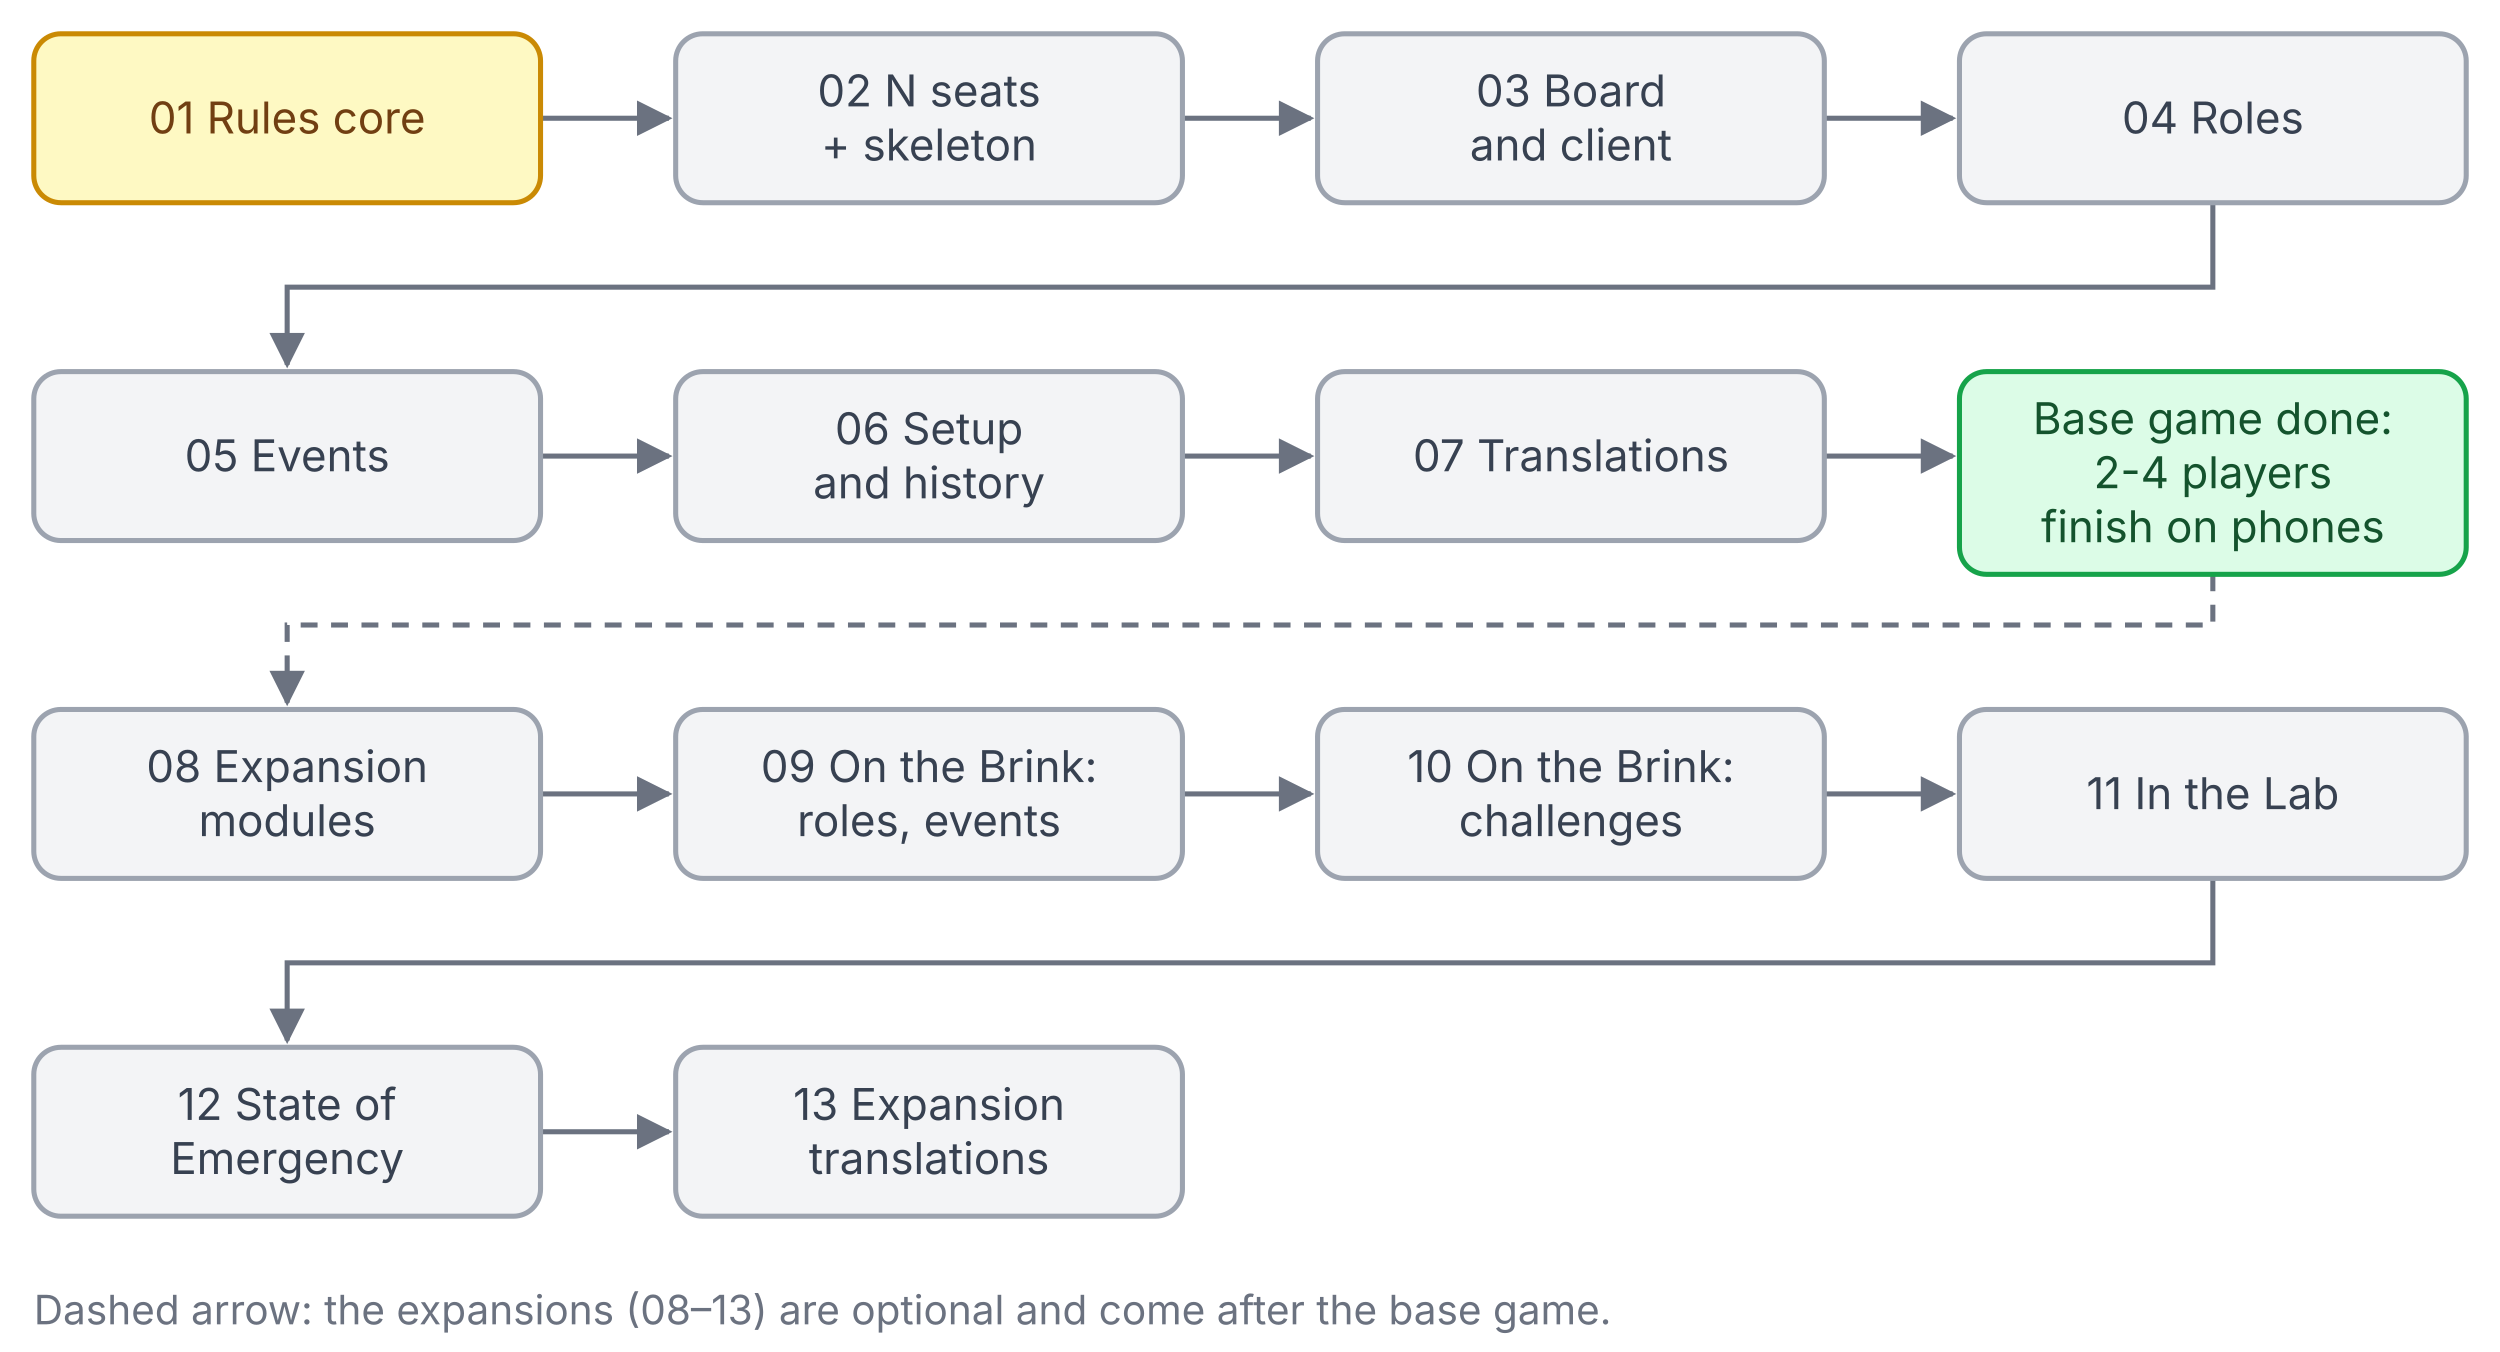
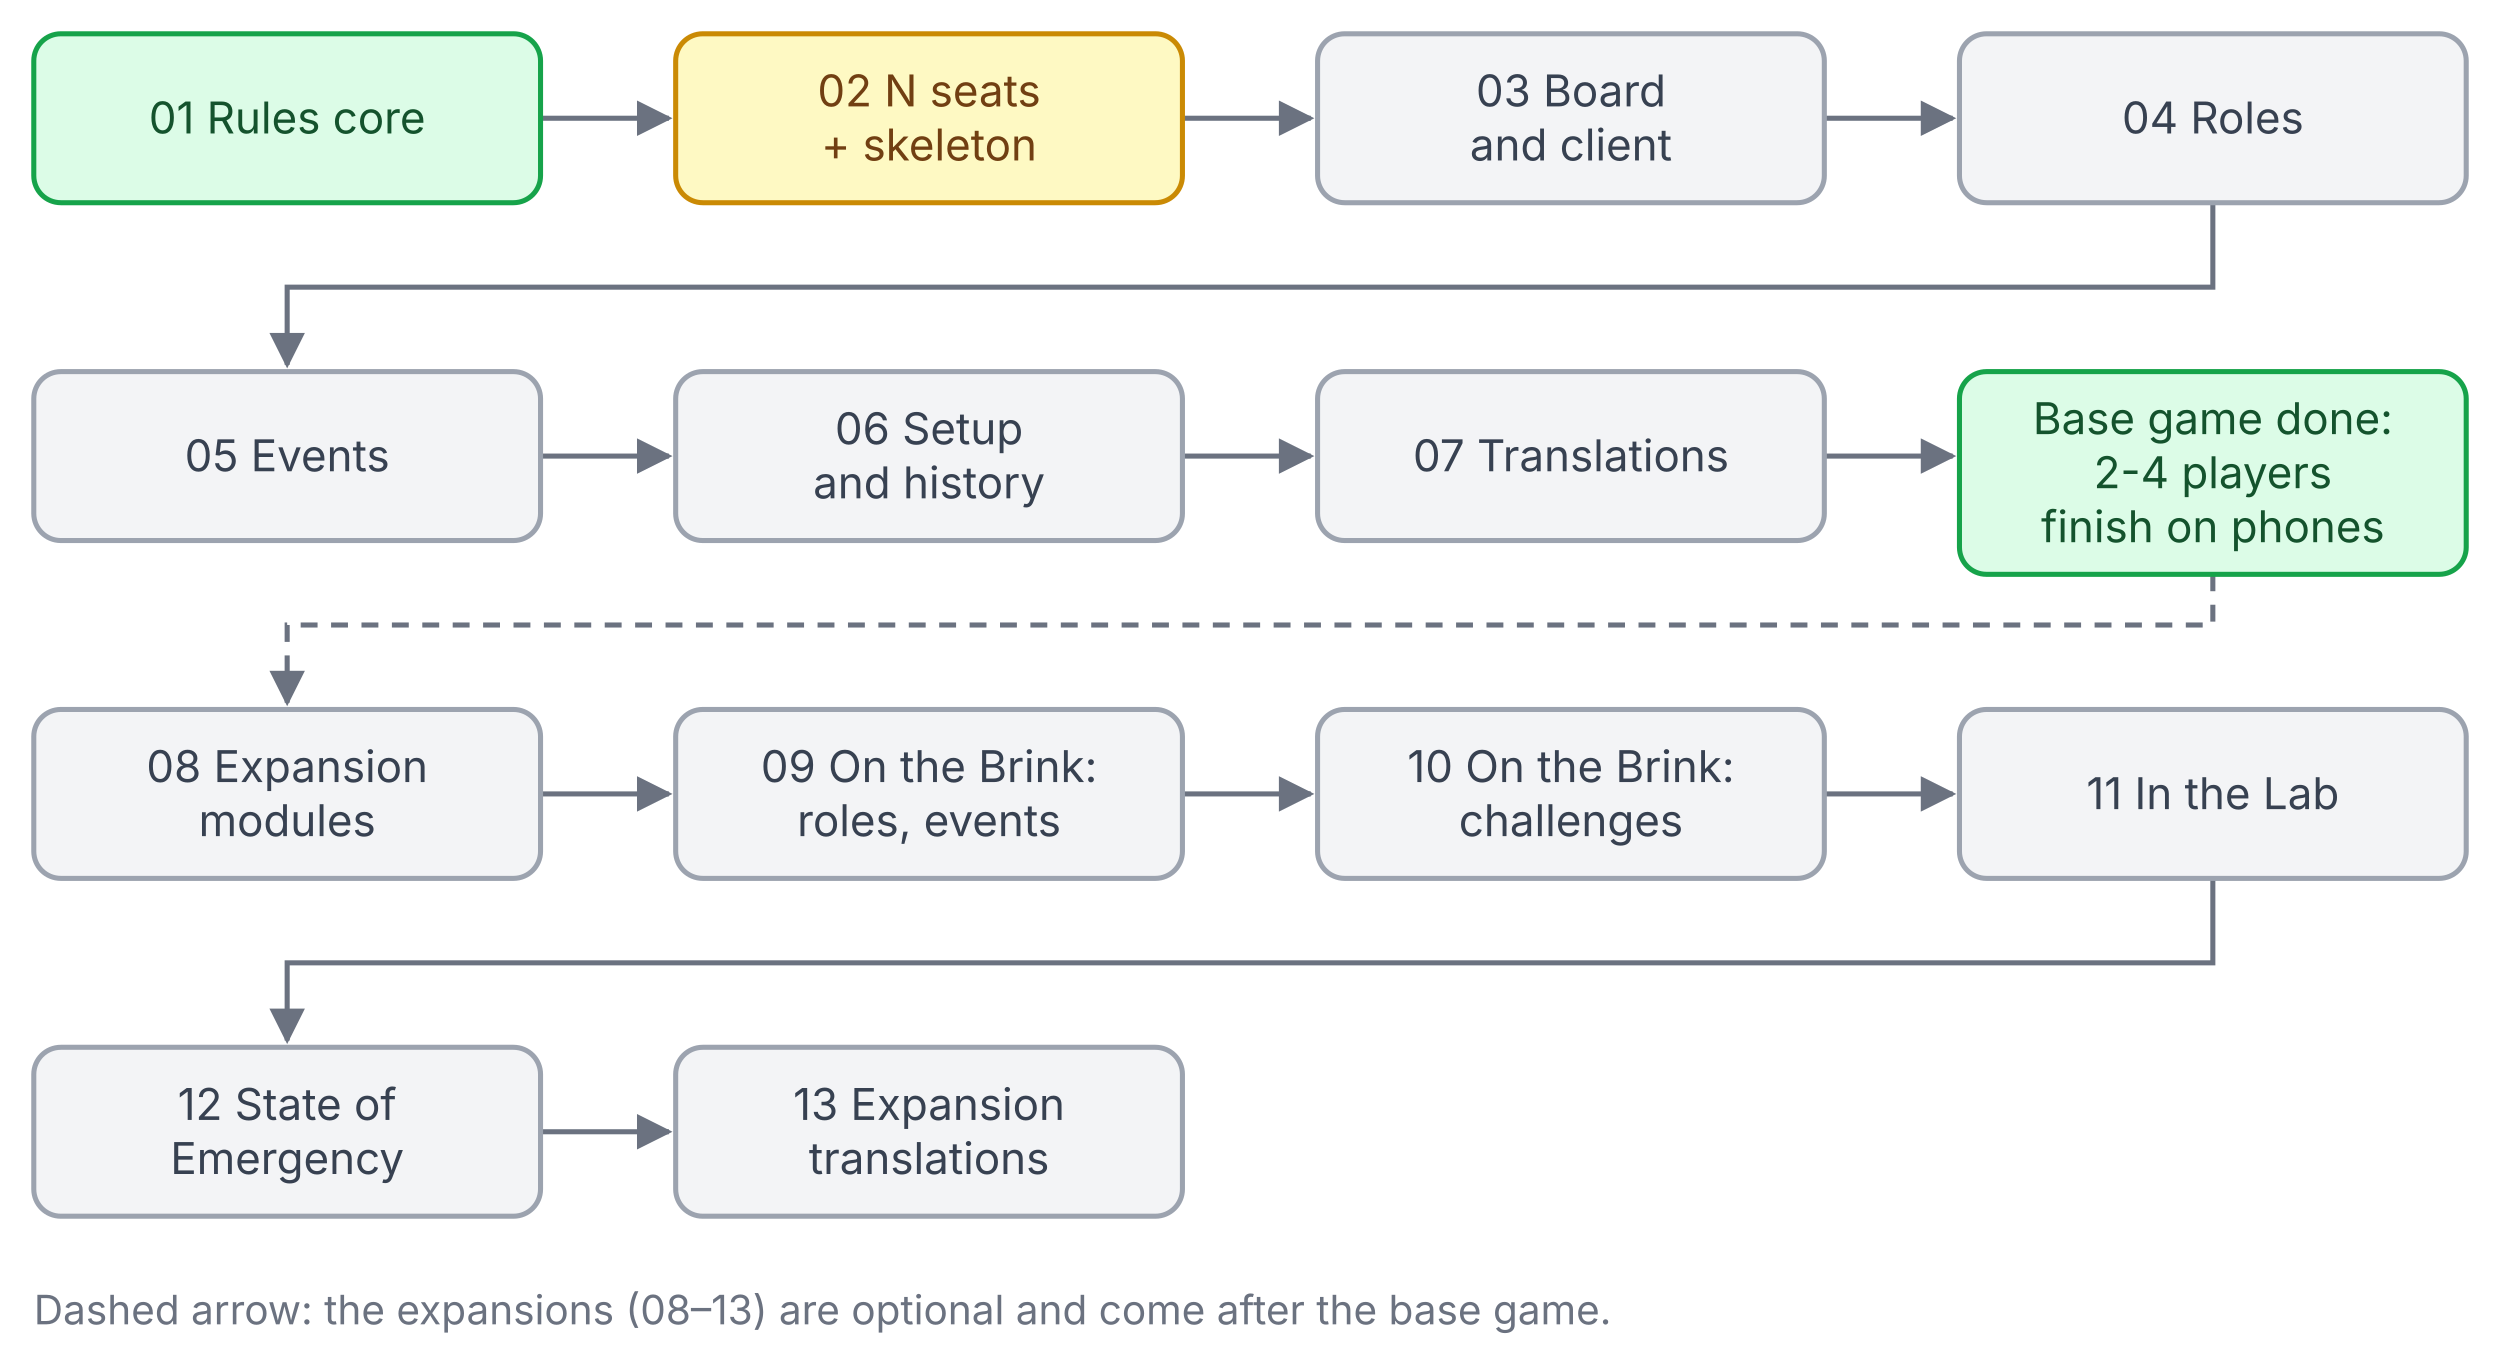
<svg xmlns="http://www.w3.org/2000/svg" viewBox="0 0 740 400" width="740" height="400" font-family="system-ui,-apple-system,Segoe UI,sans-serif" font-size="13" role="img" aria-label="Pandemic phases 01 to 07 make the base game; 08 to 13 are the optional expansions">
  <defs>
    <marker id="a" viewBox="0 0 10 10" refX="9" refY="5" markerWidth="7" markerHeight="7" orient="auto">
      <path d="M0 0L10 5L0 10z" fill="#6b7280" />
    </marker>
  </defs>
  <path d="M160 35H198" fill="none" stroke="#6b7280" stroke-width="1.5" marker-end="url(#a)" />
  <path d="M350 35H388" fill="none" stroke="#6b7280" stroke-width="1.5" marker-end="url(#a)" />
  <path d="M540 35H578" fill="none" stroke="#6b7280" stroke-width="1.5" marker-end="url(#a)" />
  <path d="M160 135H198" fill="none" stroke="#6b7280" stroke-width="1.5" marker-end="url(#a)" />
  <path d="M350 135H388" fill="none" stroke="#6b7280" stroke-width="1.5" marker-end="url(#a)" />
  <path d="M540 135H578" fill="none" stroke="#6b7280" stroke-width="1.5" marker-end="url(#a)" />
  <path d="M160 235H198" fill="none" stroke="#6b7280" stroke-width="1.5" marker-end="url(#a)" />
  <path d="M350 235H388" fill="none" stroke="#6b7280" stroke-width="1.5" marker-end="url(#a)" />
  <path d="M540 235H578" fill="none" stroke="#6b7280" stroke-width="1.5" marker-end="url(#a)" />
  <path d="M160 335H198" fill="none" stroke="#6b7280" stroke-width="1.5" marker-end="url(#a)" />
  <path d="M655.0 60V85H85.0V108" fill="none" stroke="#6b7280" stroke-width="1.5" marker-end="url(#a)" />
  <path d="M655.0 170V185H85.0V208" fill="none" stroke="#6b7280" stroke-width="1.5" stroke-dasharray="5 4" marker-end="url(#a)" />
  <path d="M655.0 260V285H85.0V308" fill="none" stroke="#6b7280" stroke-width="1.5" marker-end="url(#a)" />
-   <rect x="10" y="10" width="150" height="50" rx="8" fill="#fef9c3" stroke="#ca8a04" stroke-width="1.5" />
-   <text x="85.0" y="39.5" text-anchor="middle" fill="#713f12">01 Rules core</text>
-   <rect x="200" y="10" width="150" height="50" rx="8" fill="#f3f4f6" stroke="#9ca3af" stroke-width="1.5" />
-   <text x="275.0" y="31.5" text-anchor="middle" fill="#374151">02 N seats</text>
-   <text x="275.0" y="47.5" text-anchor="middle" fill="#374151">+ skeleton</text>
+   <rect x="10" y="10" width="150" height="50" rx="8" fill="#dcfce7" stroke="#16a34a" stroke-width="1.5" />
+   <text x="85.0" y="39.5" text-anchor="middle" fill="#14532d">01 Rules core</text>
+   <rect x="200" y="10" width="150" height="50" rx="8" fill="#fef9c3" stroke="#ca8a04" stroke-width="1.5" />
+   <text x="275.0" y="31.5" text-anchor="middle" fill="#713f12">02 N seats</text>
+   <text x="275.0" y="47.5" text-anchor="middle" fill="#713f12">+ skeleton</text>
  <rect x="390" y="10" width="150" height="50" rx="8" fill="#f3f4f6" stroke="#9ca3af" stroke-width="1.5" />
  <text x="465.0" y="31.5" text-anchor="middle" fill="#374151">03 Board</text>
  <text x="465.0" y="47.5" text-anchor="middle" fill="#374151">and client</text>
  <rect x="580" y="10" width="150" height="50" rx="8" fill="#f3f4f6" stroke="#9ca3af" stroke-width="1.5" />
  <text x="655.0" y="39.5" text-anchor="middle" fill="#374151">04 Roles</text>
  <rect x="10" y="110" width="150" height="50" rx="8" fill="#f3f4f6" stroke="#9ca3af" stroke-width="1.5" />
  <text x="85.0" y="139.5" text-anchor="middle" fill="#374151">05 Events</text>
  <rect x="200" y="110" width="150" height="50" rx="8" fill="#f3f4f6" stroke="#9ca3af" stroke-width="1.5" />
  <text x="275.0" y="131.5" text-anchor="middle" fill="#374151">06 Setup</text>
  <text x="275.0" y="147.5" text-anchor="middle" fill="#374151">and history</text>
  <rect x="390" y="110" width="150" height="50" rx="8" fill="#f3f4f6" stroke="#9ca3af" stroke-width="1.5" />
  <text x="465.0" y="139.5" text-anchor="middle" fill="#374151">07 Translations</text>
  <rect x="580" y="110" width="150" height="60" rx="8" fill="#dcfce7" stroke="#16a34a" stroke-width="1.5" />
  <text x="655.0" y="128.5" text-anchor="middle" fill="#14532d">Base game done:</text>
  <text x="655.0" y="144.5" text-anchor="middle" fill="#14532d">2-4 players</text>
  <text x="655.0" y="160.5" text-anchor="middle" fill="#14532d">finish on phones</text>
  <rect x="10" y="210" width="150" height="50" rx="8" fill="#f3f4f6" stroke="#9ca3af" stroke-width="1.5" />
  <text x="85.0" y="231.5" text-anchor="middle" fill="#374151">08 Expansion</text>
  <text x="85.0" y="247.5" text-anchor="middle" fill="#374151">modules</text>
  <rect x="200" y="210" width="150" height="50" rx="8" fill="#f3f4f6" stroke="#9ca3af" stroke-width="1.5" />
  <text x="275.0" y="231.5" text-anchor="middle" fill="#374151">09 On the Brink:</text>
  <text x="275.0" y="247.5" text-anchor="middle" fill="#374151">roles, events</text>
  <rect x="390" y="210" width="150" height="50" rx="8" fill="#f3f4f6" stroke="#9ca3af" stroke-width="1.5" />
  <text x="465.0" y="231.5" text-anchor="middle" fill="#374151">10 On the Brink:</text>
  <text x="465.0" y="247.5" text-anchor="middle" fill="#374151">challenges</text>
  <rect x="580" y="210" width="150" height="50" rx="8" fill="#f3f4f6" stroke="#9ca3af" stroke-width="1.5" />
  <text x="655.0" y="239.5" text-anchor="middle" fill="#374151">11 In the Lab</text>
  <rect x="10" y="310" width="150" height="50" rx="8" fill="#f3f4f6" stroke="#9ca3af" stroke-width="1.5" />
  <text x="85.0" y="331.5" text-anchor="middle" fill="#374151">12 State of</text>
  <text x="85.0" y="347.5" text-anchor="middle" fill="#374151">Emergency</text>
  <rect x="200" y="310" width="150" height="50" rx="8" fill="#f3f4f6" stroke="#9ca3af" stroke-width="1.5" />
  <text x="275.0" y="331.5" text-anchor="middle" fill="#374151">13 Expansion</text>
  <text x="275.0" y="347.5" text-anchor="middle" fill="#374151">translations</text>
  <text x="10" y="392" fill="#6b7280" font-size="12">Dashed arrow: the expansions (08–13) are optional and come after the base game.</text>
</svg>
